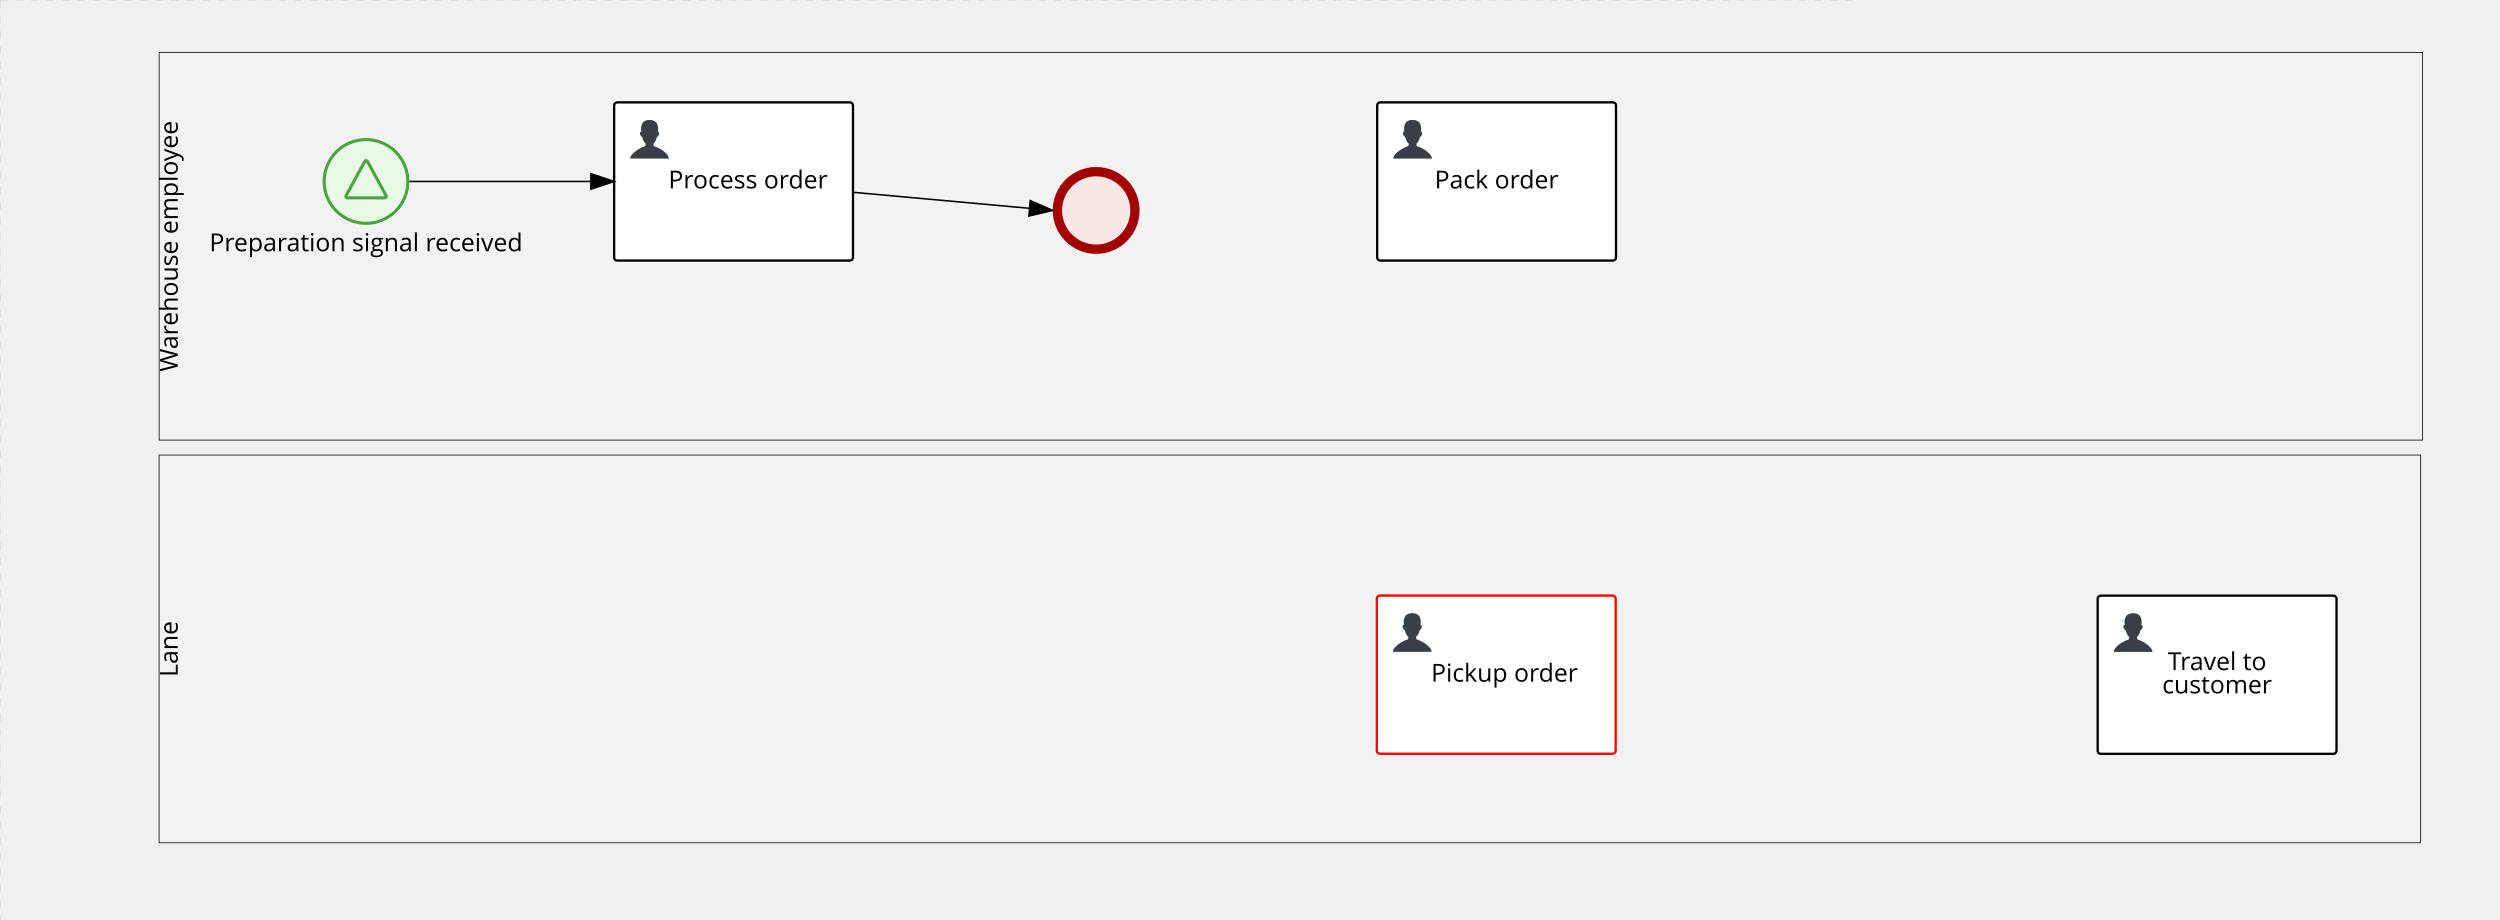
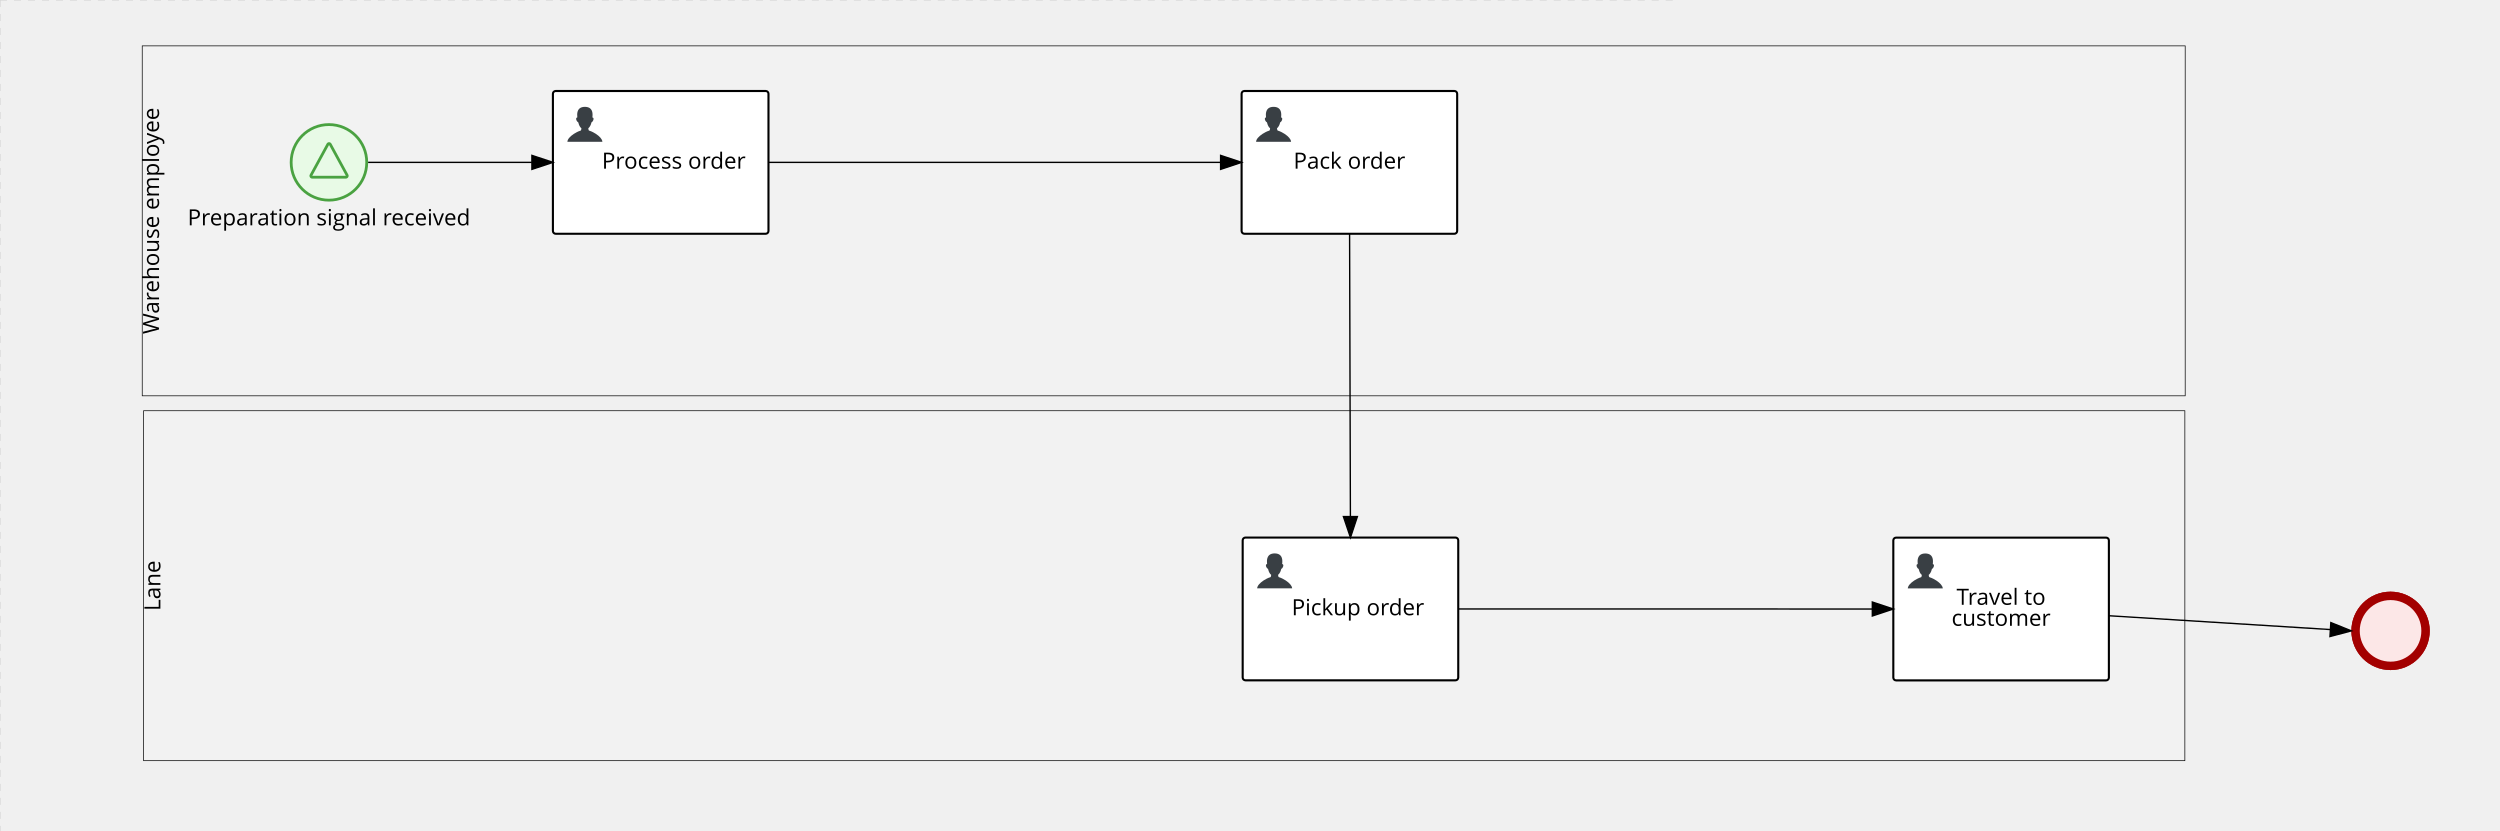
- <svg xmlns="http://www.w3.org/2000/svg" version="1.1" width="1612" height="593" viewBox="0 0 1612 593">
+ <svg xmlns="http://www.w3.org/2000/svg" version="1.1" width="1786" height="593" viewBox="0 0 1786 593">
  <defs />
  <g transform="matrix(1,0,0,1,0,0)">
    <g>
      <g>
        <g>
          <path fill="none" stroke="#d3d3d3" paint-order="fill stroke markers" d=" M 0 0 L 1200 0" stroke-miterlimit="10" stroke-opacity="0.8" stroke-dasharray="5" />
        </g>
        <g>
          <path fill="none" stroke="#d3d3d3" paint-order="fill stroke markers" d=" M 0 0 L 0 800" stroke-miterlimit="10" stroke-opacity="0.8" stroke-dasharray="5" />
        </g>
      </g>
      <g id="_06BE5459-328D-44E1-8DD6-A01A7256BC6E" bpmn2nodeid="_06BE5459-328D-44E1-8DD6-A01A7256BC6E" transform="matrix(1,0,0,1,102.58,293.43)">
        <g>
          <path fill="none" stroke="none" />
        </g>
        <g transform="matrix(1,0,0,1,0,0)">
          <path fill="#f2f2f2" stroke="none" id="_06BE5459-328D-44E1-8DD6-A01A7256BC6E?shapeType=BACKGROUND" paint-order="stroke fill markers" d=" M 0 0 L 1458.28 0 L 1458.28 250 L 0 250 L 0 0 Z Z" />
        </g>
        <g transform="matrix(1,0,0,1,0,0)">
-           <path fill="none" stroke="#000000" id="_06BE5459-328D-44E1-8DD6-A01A7256BC6E?shapeType=BORDER&amp;renderType=STROKE" paint-order="fill stroke markers" d=" M 0 0 L 1458.28 0 L 1458.28 250 L 0 250 L 0 0 Z Z" stroke-miterlimit="10" stroke-width="0.5" stroke-dasharray="" />
+           <path fill="none" stroke="rgb(0,0,0)" id="_06BE5459-328D-44E1-8DD6-A01A7256BC6E?shapeType=BORDER&amp;renderType=STROKE" paint-order="fill stroke markers" d=" M 0 0 L 1458.28 0 L 1458.28 250 L 0 250 L 0 0 Z Z" stroke-miterlimit="10" stroke-width="0.5" stroke-dasharray="" />
        </g>
        <g transform="matrix(-1.8369701987210297e-16,-1,1,-1.8369701987210297e-16,0,143)">
          <text fill="#000000" stroke="none" font-family="Open Sans" font-size="12pt" font-style="normal" font-weight="normal" text-decoration="normal" x="18" y="12" text-anchor="middle" dominant-baseline="alphabetic">Lane</text>
        </g>
        <g id="_1BB0C24F-966C-4FFE-A621-D8C2C41C6CE3" bpmn2nodeid="_1BB0C24F-966C-4FFE-A621-D8C2C41C6CE3" transform="matrix(1,0,0,1,785.19,90.60001)">
          <g>
            <path fill="none" stroke="none" />
          </g>
          <g transform="matrix(1,0,0,1,0,0)">
            <path fill="#ffffff" stroke="none" id="_1BB0C24F-966C-4FFE-A621-D8C2C41C6CE3?shapeType=BACKGROUND" paint-order="stroke fill markers" d=" M 2 0 L 152 0 L 152 0 A 2 2 0 0 1 154 2 L 154 100 L 154 100 A 2 2 0 0 1 152 102 L 2 102 L 2 102 A 2 2 0 0 1 0 100 L 0 2 L 0 2 A 2 2 0 0 1 2 0 Z" />
          </g>
          <g transform="matrix(1,0,0,1,0,0)">
-             <path fill="none" stroke="rgb(255,0,0)" id="_1BB0C24F-966C-4FFE-A621-D8C2C41C6CE3?shapeType=BORDER&amp;renderType=STROKE" paint-order="fill stroke markers" d=" M 2 0 L 152 0 L 152 0 A 2 2 0 0 1 154 2 L 154 100 L 154 100 A 2 2 0 0 1 152 102 L 2 102 L 2 102 A 2 2 0 0 1 0 100 L 0 2 L 0 2 A 2 2 0 0 1 2 0 Z" stroke-miterlimit="10" stroke-width="1.5" stroke-dasharray="" />
+             <path fill="none" stroke="rgb(0,0,0)" id="_1BB0C24F-966C-4FFE-A621-D8C2C41C6CE3?shapeType=BORDER&amp;renderType=STROKE" paint-order="fill stroke markers" d=" M 2 0 L 152 0 L 152 0 A 2 2 0 0 1 154 2 L 154 100 L 154 100 A 2 2 0 0 1 152 102 L 2 102 L 2 102 A 2 2 0 0 1 0 100 L 0 2 L 0 2 A 2 2 0 0 1 2 0 Z" stroke-miterlimit="10" stroke-width="1.5" stroke-dasharray="" />
          </g>
          <g>
            <g transform="matrix(0.06,0,0,0.06,9.4,9.4)">
              <g transform="matrix(1,0,0,1,0,0)">
                <path fill="#393f44" stroke="none" id="_1BB0C24F-966C-4FFE-A621-D8C2C41C6CE3_task__RvU5__iZSm" paint-order="stroke fill markers" d=" M 0 0 M 16 445.21 C 16 440.869 18.784 431.129 22.001 424.217 C 35.768 394.64 77.283 359.28 129 333.084 C 144.516 325.224 157.347 319.964 167.807 317.174 C 171.932 316.074 175.729 314.414 176.525 313.363 C 178.894 310.234 180.914 302.908 181.727 294.5 L 182.5 286.5 L 178.507 283.455 C 166.303 274.146 154.284 251.678 148.04 226.5 C 145.611 216.707 145.056 215.462 142.984 215.158 C 141.703 214.97 138.083 212.243 134.939 209.099 C 123.233 197.393 116.891 177.376 121.44 166.49 C 123.002 162.751 128.155 159.01 131.75 159.004 C 134.448 159 134.471 158.603 132.914 138.788 C 130.927 113.496 134.279 92.265 143.132 74.076 C 152.232 55.38 167.569 42.882 189.049 36.66 C 210.203 30.532 237.797 30.532 258.951 36.66 C 300.042 48.563 318.958 83.806 314.955 141 C 314.32 150.075 313.624 157.788 313.409 158.14 C 313.194 158.493 314.575 159.073 316.479 159.43 C 328.929 161.766 330.986 177.018 321.496 196.621 C 316.903 206.109 309.357 214.508 304.817 215.185 C 303.023 215.453 302.293 217.146 299.943 226.5 C 296.659 239.567 294.474 245.305 287.948 257.995 C 282.491 268.606 273.035 281.109 268.108 284.229 L 264.871 286.278 L 265.518 292.889 C 266.345 301.33 268.639 309.871 270.877 312.837 C 272.067 314.415 275.002 315.79 280.063 317.139 C 291.069 320.075 303.617 325.274 321 334.102 C 369.815 358.891 410.848 393.758 425.032 422.5 C 429.07 430.682 432 440.232 432 445.21 L 432 448 L 224 448 L 16 448 L 16 445.21 Z" />
              </g>
            </g>
          </g>
          <g transform="matrix(1,0,0,1,4.04,13.68)">
            <g transform="matrix(0.04,0,0,0.04,63.36,69.12)">
              <g transform="matrix(1,0,0,1,0,0)">
                <path fill="none" stroke="none" />
              </g>
              <g transform="matrix(1,0,0,1,0,0)">
                <path fill="none" stroke="none" />
              </g>
            </g>
          </g>
          <g transform="matrix(1,0,0,1,35,43.5)">
            <text fill="#000000" stroke="none" font-family="Open Sans" font-size="12pt" font-style="normal" font-weight="normal" text-decoration="normal" x="47.332" y="12" text-anchor="middle" dominant-baseline="alphabetic">Pickup order</text>
          </g>
        </g>
        <g id="_4D554801-9244-4EC8-AA8C-CC41887A968C" bpmn2nodeid="_4D554801-9244-4EC8-AA8C-CC41887A968C" transform="matrix(1,0,0,1,1250.005,90.64999)">
          <g>
            <path fill="none" stroke="none" />
          </g>
          <g transform="matrix(1,0,0,1,0,0)">
            <path fill="#ffffff" stroke="none" id="_4D554801-9244-4EC8-AA8C-CC41887A968C?shapeType=BACKGROUND" paint-order="stroke fill markers" d=" M 2 0 L 152 0 L 152 0 A 2 2 0 0 1 154 2 L 154 100 L 154 100 A 2 2 0 0 1 152 102 L 2 102 L 2 102 A 2 2 0 0 1 0 100 L 0 2 L 0 2 A 2 2 0 0 1 2 0 Z" />
          </g>
          <g transform="matrix(1,0,0,1,0,0)">
-             <path fill="none" stroke="#000000" id="_4D554801-9244-4EC8-AA8C-CC41887A968C?shapeType=BORDER&amp;renderType=STROKE" paint-order="fill stroke markers" d=" M 2 0 L 152 0 L 152 0 A 2 2 0 0 1 154 2 L 154 100 L 154 100 A 2 2 0 0 1 152 102 L 2 102 L 2 102 A 2 2 0 0 1 0 100 L 0 2 L 0 2 A 2 2 0 0 1 2 0 Z" stroke-miterlimit="10" stroke-width="1.5" stroke-dasharray="" />
+             <path fill="none" stroke="rgb(0,0,0)" id="_4D554801-9244-4EC8-AA8C-CC41887A968C?shapeType=BORDER&amp;renderType=STROKE" paint-order="fill stroke markers" d=" M 2 0 L 152 0 L 152 0 A 2 2 0 0 1 154 2 L 154 100 L 154 100 A 2 2 0 0 1 152 102 L 2 102 L 2 102 A 2 2 0 0 1 0 100 L 0 2 L 0 2 A 2 2 0 0 1 2 0 Z" stroke-miterlimit="10" stroke-width="1.5" stroke-dasharray="" />
          </g>
          <g>
            <g transform="matrix(0.06,0,0,0.06,9.4,9.4)">
              <g transform="matrix(1,0,0,1,0,0)">
                <path fill="#393f44" stroke="none" id="_4D554801-9244-4EC8-AA8C-CC41887A968C_task__RvU5__iZSm" paint-order="stroke fill markers" d=" M 0 0 M 16 445.21 C 16 440.869 18.784 431.129 22.001 424.217 C 35.768 394.64 77.283 359.28 129 333.084 C 144.516 325.224 157.347 319.964 167.807 317.174 C 171.932 316.074 175.729 314.414 176.525 313.363 C 178.894 310.234 180.914 302.908 181.727 294.5 L 182.5 286.5 L 178.507 283.455 C 166.303 274.146 154.284 251.678 148.04 226.5 C 145.611 216.707 145.056 215.462 142.984 215.158 C 141.703 214.97 138.083 212.243 134.939 209.099 C 123.233 197.393 116.891 177.376 121.44 166.49 C 123.002 162.751 128.155 159.01 131.75 159.004 C 134.448 159 134.471 158.603 132.914 138.788 C 130.927 113.496 134.279 92.265 143.132 74.076 C 152.232 55.38 167.569 42.882 189.049 36.66 C 210.203 30.532 237.797 30.532 258.951 36.66 C 300.042 48.563 318.958 83.806 314.955 141 C 314.32 150.075 313.624 157.788 313.409 158.14 C 313.194 158.493 314.575 159.073 316.479 159.43 C 328.929 161.766 330.986 177.018 321.496 196.621 C 316.903 206.109 309.357 214.508 304.817 215.185 C 303.023 215.453 302.293 217.146 299.943 226.5 C 296.659 239.567 294.474 245.305 287.948 257.995 C 282.491 268.606 273.035 281.109 268.108 284.229 L 264.871 286.278 L 265.518 292.889 C 266.345 301.33 268.639 309.871 270.877 312.837 C 272.067 314.415 275.002 315.79 280.063 317.139 C 291.069 320.075 303.617 325.274 321 334.102 C 369.815 358.891 410.848 393.758 425.032 422.5 C 429.07 430.682 432 440.232 432 445.21 L 432 448 L 224 448 L 16 448 L 16 445.21 Z" />
              </g>
            </g>
          </g>
          <g transform="matrix(1,0,0,1,4.04,13.68)">
            <g transform="matrix(0.04,0,0,0.04,63.36,69.12)">
              <g transform="matrix(1,0,0,1,0,0)">
                <path fill="none" stroke="none" />
              </g>
              <g transform="matrix(1,0,0,1,0,0)">
                <path fill="none" stroke="none" />
              </g>
            </g>
          </g>
          <g transform="matrix(1,0,0,1,41.61328,36)">
            <text fill="#000000" stroke="none" font-family="Open Sans" font-size="12pt" font-style="normal" font-weight="normal" text-decoration="normal" x="35.387" y="12" text-anchor="middle" dominant-baseline="alphabetic">Travel to  </text>
            <text fill="#000000" stroke="none" font-family="Open Sans" font-size="12pt" font-style="normal" font-weight="normal" text-decoration="normal" x="35.387" y="27" text-anchor="middle" dominant-baseline="alphabetic">customer</text>
          </g>
        </g>
      </g>
-       <g id="_0ADFF963-7A56-4037-ADB5-75A4C6CAD026" bpmn2nodeid="_0ADFF963-7A56-4037-ADB5-75A4C6CAD026" transform="matrix(1,0,0,1,102.61,33.77)">
+       <g transform="matrix(1,0,0,1,102.58,293.43)" />
+       <g transform="matrix(1,0,0,1,887.77,384.03)" />
+       <g transform="matrix(1,0,0,1,1352.585,384.08)" />
+       <g id="_550B3311-3D1D-46EB-A4BB-FC2DD90B5ABD" bpmn2nodeid="_550B3311-3D1D-46EB-A4BB-FC2DD90B5ABD" transform="matrix(1,0,0,1,1679.81,422.69)">
+         <g>
+           <path fill="none" stroke="none" />
+         </g>
+         <g transform="matrix(0.125,0,0,0.125,0,0)">
+           <g transform="matrix(1,0,0,1,0,0)">
+             <path fill="#fce7e7" stroke="none" id="_550B3311-3D1D-46EB-A4BB-FC2DD90B5ABD?shapeType=BACKGROUND" paint-order="stroke fill markers" d=" M 0 0 M 444 224 C 444 263.9 434.2 300.8 414.4 334.5 C 394.7 368.2 368 394.9 334.4 414.5 C 300.8 434.1 263.9 444 224 444 C 184.1 444 147.2 434.2 113.5 414.4 C 79.8 394.7 53.1 368 33.5 334.4 C 13.9 300.8 4 263.9 4 224 C 4 184.1 13.8 147.2 33.6 113.5 C 53.4 79.8 80.1 53.1 113.6 33.5 C 147.1 13.9 184.1 4 224 4 C 263.9 4 300.8 13.8 334.5 33.6 C 368.2 53.4 394.9 80.1 414.5 113.6 C 434.1 147.1 444 184.1 444 224 Z" />
+           </g>
+           <g>
+             <g transform="matrix(1,0,0,1,0,0)">
+               <g transform="matrix(1,0,0,1,0,0)">
+                 <path fill="rgb(163,0,0)" stroke="none" id="_550B3311-3D1D-46EB-A4BB-FC2DD90B5ABD?shapeType=BORDER&amp;renderType=FILL" paint-order="stroke fill markers" d=" M 0 0 M 224 0 C 100.3 0 0 100.3 0 224 C 0 347.7 100.3 448 224 448 C 347.7 448 448 347.7 448 224 C 448 100.3 347.7 0 224 0 Z M 0 0 M 224 400 C 126.8 400 48 321.2 48 224 C 48 126.8 126.8 48 224 48 C 321.2 48 400 126.8 400 224 C 400 321.2 321.2 400 224 400 Z" />
+               </g>
+             </g>
+           </g>
+         </g>
+         <g transform="matrix(1,0,0,1,28,61)" />
+       </g>
+       <g id="_550B3311-3D1D-46EB-A4BB-FC2DD90B5ABD" bpmn2nodeid="_550B3311-3D1D-46EB-A4BB-FC2DD90B5ABD" transform="matrix(1,0,0,1,1679.81,422.69)">
+         <g>
+           <path fill="none" stroke="none" />
+         </g>
+         <g transform="matrix(0.125,0,0,0.125,0,0)">
+           <g transform="matrix(1,0,0,1,0,0)">
+             <path fill="#fce7e7" stroke="none" id="_550B3311-3D1D-46EB-A4BB-FC2DD90B5ABD?shapeType=BACKGROUND" paint-order="stroke fill markers" d=" M 0 0 M 444 224 C 444 263.9 434.2 300.8 414.4 334.5 C 394.7 368.2 368 394.9 334.4 414.5 C 300.8 434.1 263.9 444 224 444 C 184.1 444 147.2 434.2 113.5 414.4 C 79.8 394.7 53.1 368 33.5 334.4 C 13.9 300.8 4 263.9 4 224 C 4 184.1 13.8 147.2 33.6 113.5 C 53.4 79.8 80.1 53.1 113.6 33.5 C 147.1 13.9 184.1 4 224 4 C 263.9 4 300.8 13.8 334.5 33.6 C 368.2 53.4 394.9 80.1 414.5 113.6 C 434.1 147.1 444 184.1 444 224 Z" />
+           </g>
+           <g>
+             <g transform="matrix(1,0,0,1,0,0)">
+               <g transform="matrix(1,0,0,1,0,0)">
+                 <path fill="rgb(163,0,0)" stroke="none" id="_550B3311-3D1D-46EB-A4BB-FC2DD90B5ABD?shapeType=BORDER&amp;renderType=FILL" paint-order="stroke fill markers" d=" M 0 0 M 224 0 C 100.3 0 0 100.3 0 224 C 0 347.7 100.3 448 224 448 C 347.7 448 448 347.7 448 224 C 448 100.3 347.7 0 224 0 Z M 0 0 M 224 400 C 126.8 400 48 321.2 48 224 C 48 126.8 126.8 48 224 48 C 321.2 48 400 126.8 400 224 C 400 321.2 321.2 400 224 400 Z" />
+               </g>
+             </g>
+           </g>
+         </g>
+         <g transform="matrix(1,0,0,1,28,61)" />
+       </g>
+       <g transform="matrix(1,0,0,1,1679.81,422.69)" />
+       <g id="_0ADFF963-7A56-4037-ADB5-75A4C6CAD026" bpmn2nodeid="_0ADFF963-7A56-4037-ADB5-75A4C6CAD026" transform="matrix(1,0,0,1,101.61,32.77)">
        <g>
          <path fill="none" stroke="none" />
        </g>
        <g transform="matrix(1,0,0,1,0,0)">
          <path fill="#f2f2f2" stroke="none" id="_0ADFF963-7A56-4037-ADB5-75A4C6CAD026?shapeType=BACKGROUND" paint-order="stroke fill markers" d=" M 0 0 L 1459.49 0 L 1459.49 250 L 0 250 L 0 0 Z Z" />
        </g>
        <g transform="matrix(1,0,0,1,0,0)">
          <path fill="none" stroke="rgb(0,0,0)" id="_0ADFF963-7A56-4037-ADB5-75A4C6CAD026?shapeType=BORDER&amp;renderType=STROKE" paint-order="fill stroke markers" d=" M 0 0 L 1459.49 0 L 1459.49 250 L 0 250 L 0 0 Z Z" stroke-miterlimit="10" stroke-width="0.5" stroke-dasharray="" />
        </g>
        <g transform="matrix(-1.8369701987210297e-16,-1,1,-1.8369701987210297e-16,0,205.8594)">
          <text fill="#000000" stroke="none" font-family="Open Sans" font-size="12pt" font-style="normal" font-weight="normal" text-decoration="normal" x="80.859" y="12" text-anchor="middle" dominant-baseline="alphabetic">Warehouse employee</text>
        </g>
        <g id="_58F58FFF-18BA-44C9-A429-667631F5AC77" bpmn2nodeid="_58F58FFF-18BA-44C9-A429-667631F5AC77" transform="matrix(1,0,0,1,785.39,32.23)">
          <g>
            <path fill="none" stroke="none" />
          </g>
          <g transform="matrix(1,0,0,1,0,0)">
            <path fill="#ffffff" stroke="none" id="_58F58FFF-18BA-44C9-A429-667631F5AC77?shapeType=BACKGROUND" paint-order="stroke fill markers" d=" M 2 0 L 152 0 L 152 0 A 2 2 0 0 1 154 2 L 154 100 L 154 100 A 2 2 0 0 1 152 102 L 2 102 L 2 102 A 2 2 0 0 1 0 100 L 0 2 L 0 2 A 2 2 0 0 1 2 0 Z" />
          </g>
          <g transform="matrix(1,0,0,1,0,0)">
-             <path fill="none" stroke="#000000" id="_58F58FFF-18BA-44C9-A429-667631F5AC77?shapeType=BORDER&amp;renderType=STROKE" paint-order="fill stroke markers" d=" M 2 0 L 152 0 L 152 0 A 2 2 0 0 1 154 2 L 154 100 L 154 100 A 2 2 0 0 1 152 102 L 2 102 L 2 102 A 2 2 0 0 1 0 100 L 0 2 L 0 2 A 2 2 0 0 1 2 0 Z" stroke-miterlimit="10" stroke-width="1.5" stroke-dasharray="" />
+             <path fill="none" stroke="rgb(0,0,0)" id="_58F58FFF-18BA-44C9-A429-667631F5AC77?shapeType=BORDER&amp;renderType=STROKE" paint-order="fill stroke markers" d=" M 2 0 L 152 0 L 152 0 A 2 2 0 0 1 154 2 L 154 100 L 154 100 A 2 2 0 0 1 152 102 L 2 102 L 2 102 A 2 2 0 0 1 0 100 L 0 2 L 0 2 A 2 2 0 0 1 2 0 Z" stroke-miterlimit="10" stroke-width="1.5" stroke-dasharray="" />
          </g>
          <g>
            <g transform="matrix(0.06,0,0,0.06,9.4,9.4)">
              <g transform="matrix(1,0,0,1,0,0)">
                <path fill="#393f44" stroke="none" id="_58F58FFF-18BA-44C9-A429-667631F5AC77_task__RvU5__iZSm" paint-order="stroke fill markers" d=" M 0 0 M 16 445.21 C 16 440.869 18.784 431.129 22.001 424.217 C 35.768 394.64 77.283 359.28 129 333.084 C 144.516 325.224 157.347 319.964 167.807 317.174 C 171.932 316.074 175.729 314.414 176.525 313.363 C 178.894 310.234 180.914 302.908 181.727 294.5 L 182.5 286.5 L 178.507 283.455 C 166.303 274.146 154.284 251.678 148.04 226.5 C 145.611 216.707 145.056 215.462 142.984 215.158 C 141.703 214.97 138.083 212.243 134.939 209.099 C 123.233 197.393 116.891 177.376 121.44 166.49 C 123.002 162.751 128.155 159.01 131.75 159.004 C 134.448 159 134.471 158.603 132.914 138.788 C 130.927 113.496 134.279 92.265 143.132 74.076 C 152.232 55.38 167.569 42.882 189.049 36.66 C 210.203 30.532 237.797 30.532 258.951 36.66 C 300.042 48.563 318.958 83.806 314.955 141 C 314.32 150.075 313.624 157.788 313.409 158.14 C 313.194 158.493 314.575 159.073 316.479 159.43 C 328.929 161.766 330.986 177.018 321.496 196.621 C 316.903 206.109 309.357 214.508 304.817 215.185 C 303.023 215.453 302.293 217.146 299.943 226.5 C 296.659 239.567 294.474 245.305 287.948 257.995 C 282.491 268.606 273.035 281.109 268.108 284.229 L 264.871 286.278 L 265.518 292.889 C 266.345 301.33 268.639 309.871 270.877 312.837 C 272.067 314.415 275.002 315.79 280.063 317.139 C 291.069 320.075 303.617 325.274 321 334.102 C 369.815 358.891 410.848 393.758 425.032 422.5 C 429.07 430.682 432 440.232 432 445.21 L 432 448 L 224 448 L 16 448 L 16 445.21 Z" />
              </g>
            </g>
          </g>
          <g transform="matrix(1,0,0,1,4.04,13.68)">
            <g transform="matrix(0.04,0,0,0.04,63.36,69.12)">
              <g transform="matrix(1,0,0,1,0,0)">
                <path fill="none" stroke="none" />
              </g>
              <g transform="matrix(1,0,0,1,0,0)">
                <path fill="none" stroke="none" />
              </g>
            </g>
          </g>
          <g transform="matrix(1,0,0,1,37.05469,43.5)">
            <text fill="#000000" stroke="none" font-family="Open Sans" font-size="12pt" font-style="normal" font-weight="normal" text-decoration="normal" x="39.945" y="12" text-anchor="middle" dominant-baseline="alphabetic">Pack order</text>
          </g>
        </g>
        <g id="_5A92FBF8-4BF0-4318-BA90-AEE6DCAB583A" bpmn2nodeid="_5A92FBF8-4BF0-4318-BA90-AEE6DCAB583A" transform="matrix(1,0,0,1,293.39,32.23)">
          <g>
            <path fill="none" stroke="none" />
          </g>
          <g transform="matrix(1,0,0,1,0,0)">
            <path fill="#ffffff" stroke="none" id="_5A92FBF8-4BF0-4318-BA90-AEE6DCAB583A?shapeType=BACKGROUND" paint-order="stroke fill markers" d=" M 2 0 L 152 0 L 152 0 A 2 2 0 0 1 154 2 L 154 100 L 154 100 A 2 2 0 0 1 152 102 L 2 102 L 2 102 A 2 2 0 0 1 0 100 L 0 2 L 0 2 A 2 2 0 0 1 2 0 Z" />
          </g>
          <g transform="matrix(1,0,0,1,0,0)">
            <path fill="none" stroke="rgb(0,0,0)" id="_5A92FBF8-4BF0-4318-BA90-AEE6DCAB583A?shapeType=BORDER&amp;renderType=STROKE" paint-order="fill stroke markers" d=" M 2 0 L 152 0 L 152 0 A 2 2 0 0 1 154 2 L 154 100 L 154 100 A 2 2 0 0 1 152 102 L 2 102 L 2 102 A 2 2 0 0 1 0 100 L 0 2 L 0 2 A 2 2 0 0 1 2 0 Z" stroke-miterlimit="10" stroke-width="1.5" stroke-dasharray="" />
          </g>
          <g>
            <g transform="matrix(0.06,0,0,0.06,9.4,9.4)">
              <g transform="matrix(1,0,0,1,0,0)">
                <path fill="#393f44" stroke="none" id="_5A92FBF8-4BF0-4318-BA90-AEE6DCAB583A_task__RvU5__iZSm" paint-order="stroke fill markers" d=" M 0 0 M 16 445.21 C 16 440.869 18.784 431.129 22.001 424.217 C 35.768 394.64 77.283 359.28 129 333.084 C 144.516 325.224 157.347 319.964 167.807 317.174 C 171.932 316.074 175.729 314.414 176.525 313.363 C 178.894 310.234 180.914 302.908 181.727 294.5 L 182.5 286.5 L 178.507 283.455 C 166.303 274.146 154.284 251.678 148.04 226.5 C 145.611 216.707 145.056 215.462 142.984 215.158 C 141.703 214.97 138.083 212.243 134.939 209.099 C 123.233 197.393 116.891 177.376 121.44 166.49 C 123.002 162.751 128.155 159.01 131.75 159.004 C 134.448 159 134.471 158.603 132.914 138.788 C 130.927 113.496 134.279 92.265 143.132 74.076 C 152.232 55.38 167.569 42.882 189.049 36.66 C 210.203 30.532 237.797 30.532 258.951 36.66 C 300.042 48.563 318.958 83.806 314.955 141 C 314.32 150.075 313.624 157.788 313.409 158.14 C 313.194 158.493 314.575 159.073 316.479 159.43 C 328.929 161.766 330.986 177.018 321.496 196.621 C 316.903 206.109 309.357 214.508 304.817 215.185 C 303.023 215.453 302.293 217.146 299.943 226.5 C 296.659 239.567 294.474 245.305 287.948 257.995 C 282.491 268.606 273.035 281.109 268.108 284.229 L 264.871 286.278 L 265.518 292.889 C 266.345 301.33 268.639 309.871 270.877 312.837 C 272.067 314.415 275.002 315.79 280.063 317.139 C 291.069 320.075 303.617 325.274 321 334.102 C 369.815 358.891 410.848 393.758 425.032 422.5 C 429.07 430.682 432 440.232 432 445.21 L 432 448 L 224 448 L 16 448 L 16 445.21 Z" />
              </g>
            </g>
          </g>
          <g transform="matrix(1,0,0,1,4.04,13.68)">
            <g transform="matrix(0.04,0,0,0.04,63.36,69.12)">
              <g transform="matrix(1,0,0,1,0,0)">
                <path fill="none" stroke="none" />
              </g>
              <g transform="matrix(1,0,0,1,0,0)">
                <path fill="none" stroke="none" />
              </g>
            </g>
          </g>
          <g transform="matrix(1,0,0,1,35,43.5)">
            <text fill="#000000" stroke="none" font-family="Open Sans" font-size="12pt" font-style="normal" font-weight="normal" text-decoration="normal" x="51.355" y="12" text-anchor="middle" dominant-baseline="alphabetic">Process order</text>
          </g>
        </g>
        <g id="_AAD5559D-F4CA-481C-8828-DA1B2B07CD04" bpmn2nodeid="_AAD5559D-F4CA-481C-8828-DA1B2B07CD04" transform="matrix(1,0,0,1,105.39,55.23)">
          <g>
            <path fill="none" stroke="none" />
          </g>
          <g transform="matrix(0.125,0,0,0.125,0,0)">
            <g transform="matrix(1,0,0,1,0,0)">
              <path fill="#e8fae6" stroke="none" id="_AAD5559D-F4CA-481C-8828-DA1B2B07CD04?shapeType=BACKGROUND" paint-order="stroke fill markers" d=" M 0 0 M 444 224 C 444 263.9 434.2 300.8 414.4 334.5 C 394.7 368.2 368 394.9 334.4 414.5 C 300.8 434.1 263.9 444 224 444 C 184.1 444 147.2 434.2 113.5 414.4 C 79.8 394.7 53.1 368 33.5 334.4 C 13.9 300.8 4 263.9 4 224 C 4 184.1 13.8 147.2 33.6 113.5 C 53.4 79.8 80.1 53.1 113.6 33.5 C 147.1 13.9 184.1 4 224 4 C 263.9 4 300.8 13.8 334.5 33.6 C 368.2 53.4 394.9 80.1 414.5 113.6 C 434.1 147.1 444 184.1 444 224 Z" />
            </g>
            <g>
              <g transform="matrix(1,0,0,1,0,0)">
                <g transform="matrix(1,0,0,1,0,0)">
                  <path fill="rgb(74,162,65)" stroke="none" id="_AAD5559D-F4CA-481C-8828-DA1B2B07CD04?shapeType=BORDER&amp;renderType=FILL" paint-order="stroke fill markers" d=" M 0 0 M 224 0 C 100.3 0 0 100.3 0 224 C 0 347.7 100.3 448 224 448 C 347.7 448 448 347.7 448 224 C 448 100.3 347.7 0 224 0 Z M 0 0 M 224 432 C 109.1 432 16 338.9 16 224 C 16 109.1 109.1 16 224 16 C 338.9 16 432 109.1 432 224 C 432 338.9 338.9 432 224 432 Z" />
                </g>
              </g>
            </g>
            <g>
              <g transform="matrix(1,0,0,1,0,0)">
                <g transform="matrix(1,0,0,1,0,0)">
                  <path fill="#4aa241" stroke="none" id="_AAD5559D-F4CA-481C-8828-DA1B2B07CD04_signal-catching" paint-order="stroke fill markers" d=" M 0 0 M 224.6 124.8 L 320.5 300.7 L 128.8 300.7 L 224.6 124.8 M 224.6 108.7 C 221.7 108.7 219 109.5 216.5 110.9 C 214 112.3 212.1 114.5 210.6 117 L 114.7 293 C 111.8 298.2 111.9 303.5 114.9 308.8 C 116.3 311.2 118.2 313.2 120.7 314.6 C 123.1 316 125.8 316.7 128.7 316.7 L 320.5 316.7 C 323.4 316.7 325.9 316 328.4 314.6 C 330.9 313.2 332.8 311.3 334.2 308.8 C 337.3 303.6 337.3 298.3 334.4 293 L 238.5 117 C 237.1 114.4 235.2 112.4 232.7 110.9 C 230.2 109.4 227.5 108.7 224.6 108.7 L 224.6 108.7 Z" />
                </g>
              </g>
            </g>
          </g>
          <g transform="matrix(1,0,0,1,-72.98047,61)">
            <text fill="#000000" stroke="none" font-family="Open Sans" font-size="12pt" font-style="normal" font-weight="normal" text-decoration="normal" x="100.98" y="12" text-anchor="middle" dominant-baseline="alphabetic">Preparation signal received</text>
          </g>
        </g>
-         <g id="_550B3311-3D1D-46EB-A4BB-FC2DD90B5ABD" bpmn2nodeid="_550B3311-3D1D-46EB-A4BB-FC2DD90B5ABD" transform="matrix(1,0,0,1,576.2,73.92)">
-           <g>
-             <path fill="none" stroke="none" />
-           </g>
-           <g transform="matrix(0.125,0,0,0.125,0,0)">
-             <g transform="matrix(1,0,0,1,0,0)">
-               <path fill="#fce7e7" stroke="none" id="_550B3311-3D1D-46EB-A4BB-FC2DD90B5ABD?shapeType=BACKGROUND" paint-order="stroke fill markers" d=" M 0 0 M 444 224 C 444 263.9 434.2 300.8 414.4 334.5 C 394.7 368.2 368 394.9 334.4 414.5 C 300.8 434.1 263.9 444 224 444 C 184.1 444 147.2 434.2 113.5 414.4 C 79.8 394.7 53.1 368 33.5 334.4 C 13.9 300.8 4 263.9 4 224 C 4 184.1 13.8 147.2 33.6 113.5 C 53.4 79.8 80.1 53.1 113.6 33.5 C 147.1 13.9 184.1 4 224 4 C 263.9 4 300.8 13.8 334.5 33.6 C 368.2 53.4 394.9 80.1 414.5 113.6 C 434.1 147.1 444 184.1 444 224 Z" />
-             </g>
-             <g>
-               <g transform="matrix(1,0,0,1,0,0)">
-                 <g transform="matrix(1,0,0,1,0,0)">
-                   <path fill="rgb(163,0,0)" stroke="none" id="_550B3311-3D1D-46EB-A4BB-FC2DD90B5ABD?shapeType=BORDER&amp;renderType=FILL" paint-order="stroke fill markers" d=" M 0 0 M 224 0 C 100.3 0 0 100.3 0 224 C 0 347.7 100.3 448 224 448 C 347.7 448 448 347.7 448 224 C 448 100.3 347.7 0 224 0 Z M 0 0 M 224 400 C 126.8 400 48 321.2 48 224 C 48 126.8 126.8 48 224 48 C 321.2 48 400 126.8 400 224 C 400 321.2 321.2 400 224 400 Z" />
-                 </g>
-               </g>
-             </g>
-           </g>
-           <g transform="matrix(1,0,0,1,28,61)" />
-         </g>
-       </g>
-       <g transform="matrix(1,0,0,1,102.58,293.43)" />
-       <g transform="matrix(1,0,0,1,887.77,384.03)" />
-       <g transform="matrix(1,0,0,1,1352.585,384.08)" />
-       <g id="_C4036051-B973-4F90-990A-2C8DD50A341B" bpmn2nodeid="_C4036051-B973-4F90-990A-2C8DD50A341B">
-         <g>
-           <path fill="none" stroke="rgb(0,0,0)" paint-order="fill stroke markers" d=" M 264 117 L 381 117" stroke-miterlimit="10" stroke-dasharray="" />
-         </g>
-         <g transform="matrix(1,0,0,1,264,117)" />
-         <g transform="matrix(6.123233995736766e-17,1,-1,6.123233995736766e-17,396,112)">
-           <path fill="rgb(0,0,0)" stroke="rgb(0,0,0)" paint-order="fill stroke markers" d=" M 10 15 L 0 15 L 5 0 Z" stroke-miterlimit="10" stroke-dasharray="" />
-         </g>
-         <g transform="matrix(1,0,0,1,264,107)" />
-       </g>
-       <g transform="matrix(1,0,0,1,102.61,33.77)" />
-       <g transform="matrix(1,0,0,1,888,66)" />
-       <g transform="matrix(1,0,0,1,396,66)" />
-       <g transform="matrix(1,0,0,1,208,89)" />
-       <g transform="matrix(1,0,0,1,678.81,107.69)" />
-       <g id="_AF3D0CC3-5F8A-4E5A-AB6D-1DDF8BEC62FF" bpmn2nodeid="_AF3D0CC3-5F8A-4E5A-AB6D-1DDF8BEC62FF">
-         <g>
-           <path fill="none" stroke="rgb(0,0,0)" paint-order="fill stroke markers" d=" M 550 123.993 L 663.871 134.333" stroke-miterlimit="10" stroke-dasharray="" />
-         </g>
-         <g transform="matrix(1,0,0,1,550,123.9925)" />
-         <g transform="matrix(-0.09043976,0.9959019,-0.9959019,-0.09043976,679.2622,130.7105)">
-           <path fill="rgb(0,0,0)" stroke="rgb(0,0,0)" paint-order="fill stroke markers" d=" M 10 15 L 0 15 L 5 0 Z" stroke-miterlimit="10" stroke-dasharray="" />
-         </g>
-         <g transform="matrix(1,0,0,1,550.9044,119.8822)" />
+       </g>
+       <g id="_2550E6E1-55CD-4713-8A5D-46FE15A6C0EB" bpmn2nodeid="_2550E6E1-55CD-4713-8A5D-46FE15A6C0EB" transform="matrix(1,0,0,1,0,0)">
+         <g>
+           <path fill="none" stroke="rgb(0,0,0)" paint-order="fill stroke markers" d=" M 549 116 L 872 116" stroke-miterlimit="10" stroke-dasharray="" />
+         </g>
+         <g transform="matrix(1,0,0,1,549,116)" />
+         <g transform="matrix(6.123233995736766e-17,1,-1,6.123233995736766e-17,887,111)">
+           <path fill="rgb(0,0,0)" stroke="rgb(0,0,0)" paint-order="fill stroke markers" d=" M 10 15 L 0 15 L 5 0 Z" stroke-miterlimit="10" stroke-dasharray="" />
+         </g>
+         <g transform="matrix(1,0,0,1,618,106)" />
+       </g>
+       <g id="_C4036051-B973-4F90-990A-2C8DD50A341B" bpmn2nodeid="_C4036051-B973-4F90-990A-2C8DD50A341B" transform="matrix(1,0,0,1,0,0)">
+         <g>
+           <path fill="none" stroke="rgb(0,0,0)" paint-order="fill stroke markers" d=" M 263 116 L 380 116" stroke-miterlimit="10" stroke-dasharray="" />
+         </g>
+         <g transform="matrix(1,0,0,1,263,116)" />
+         <g transform="matrix(6.123233995736766e-17,1,-1,6.123233995736766e-17,395,111)">
+           <path fill="rgb(0,0,0)" stroke="rgb(0,0,0)" paint-order="fill stroke markers" d=" M 10 15 L 0 15 L 5 0 Z" stroke-miterlimit="10" stroke-dasharray="" />
+         </g>
+         <g transform="matrix(1,0,0,1,263,106)" />
+       </g>
+       <g transform="matrix(1,0,0,1,101.61,32.77)" />
+       <g transform="matrix(1,0,0,1,887,65)" />
+       <g transform="matrix(1,0,0,1,395,65)" />
+       <g transform="matrix(1,0,0,1,207,88)" />
+       <g id="_14993232-74EF-4989-97B1-B7A7072D6A42" bpmn2nodeid="_14993232-74EF-4989-97B1-B7A7072D6A42">
+         <g>
+           <path fill="none" stroke="rgb(0,0,0)" paint-order="fill stroke markers" d=" M 964.147 167 L 964.727 369.03" stroke-miterlimit="10" stroke-dasharray="" />
+         </g>
+         <g transform="matrix(1,0,0,1,964.1465,167)" />
+         <g transform="matrix(-0.9999959,0.002872874,-0.002872874,-0.9999959,969.77,384.0156)">
+           <path fill="rgb(0,0,0)" stroke="rgb(0,0,0)" paint-order="fill stroke markers" d=" M 10 15 L 0 15 L 5 0 Z" stroke-miterlimit="10" stroke-dasharray="" />
+         </g>
+         <g transform="matrix(1,0,0,1,974.1709,275.4863)" />
+       </g>
+       <g id="_60C3040D-AD90-453C-9A8E-AE01BA934C1C" bpmn2nodeid="_60C3040D-AD90-453C-9A8E-AE01BA934C1C">
+         <g>
+           <path fill="none" stroke="rgb(0,0,0)" paint-order="fill stroke markers" d=" M 1041.77 435.04 L 1337.585 435.078" stroke-miterlimit="10" stroke-dasharray="" />
+         </g>
+         <g transform="matrix(1,0,0,1,1041.77,435.0399)" />
+         <g transform="matrix(-0.0001288959,1,-1,-0.0001288959,1352.586,430.08)">
+           <path fill="rgb(0,0,0)" stroke="rgb(0,0,0)" paint-order="fill stroke markers" d=" M 10 15 L 0 15 L 5 0 Z" stroke-miterlimit="10" stroke-dasharray="" />
+         </g>
+         <g transform="matrix(1,0,0,1,1097.179,425.06)" />
+       </g>
+       <g id="_4163FEC2-C8A9-4403-95EC-3398C8E61767" bpmn2nodeid="_4163FEC2-C8A9-4403-95EC-3398C8E61767">
+         <g>
+           <path fill="none" stroke="rgb(0,0,0)" paint-order="fill stroke markers" d=" M 1506.585 439.884 L 1664.839 449.756" stroke-miterlimit="10" stroke-dasharray="" />
+         </g>
+         <g transform="matrix(1,0,0,1,1506.585,439.8836)" />
+         <g transform="matrix(-0.06226295,0.9980598,-0.9980598,-0.06226295,1680.121,445.6997)">
+           <path fill="rgb(0,0,0)" stroke="rgb(0,0,0)" paint-order="fill stroke markers" d=" M 10 15 L 0 15 L 5 0 Z" stroke-miterlimit="10" stroke-dasharray="" />
+         </g>
+         <g transform="matrix(1,0,0,1,1507.208,435.3062)" />
      </g>
    </g>
  </g>
</svg>
